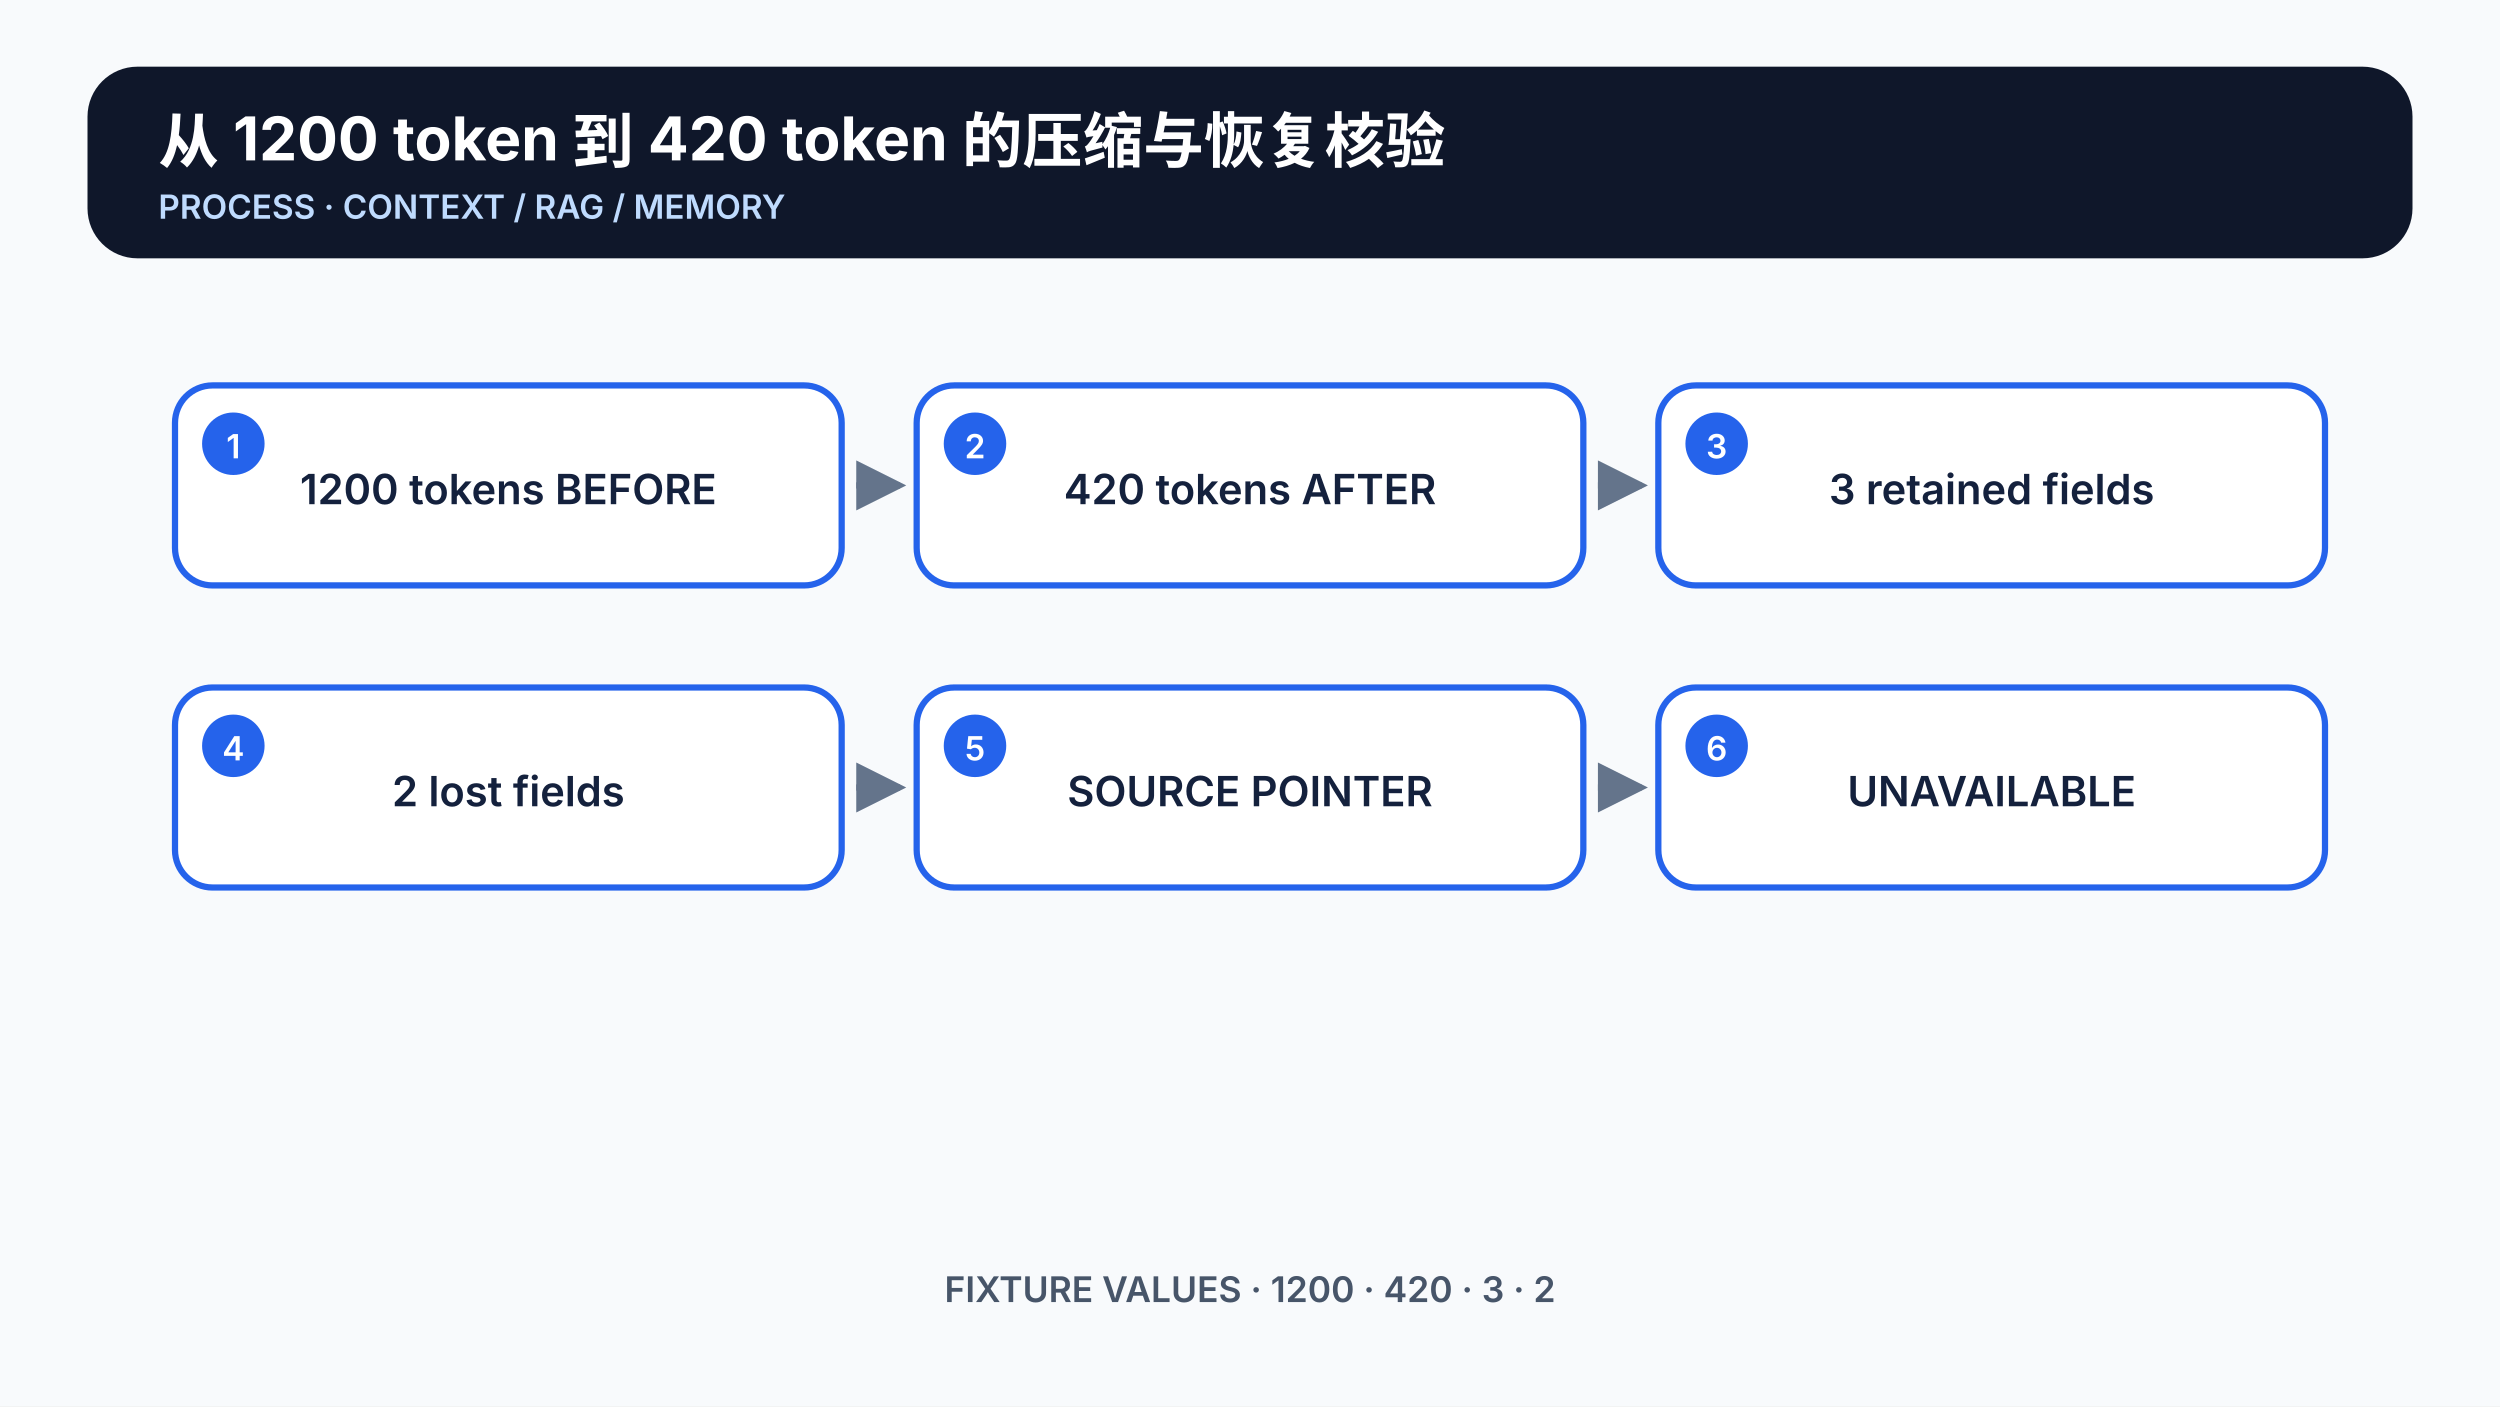
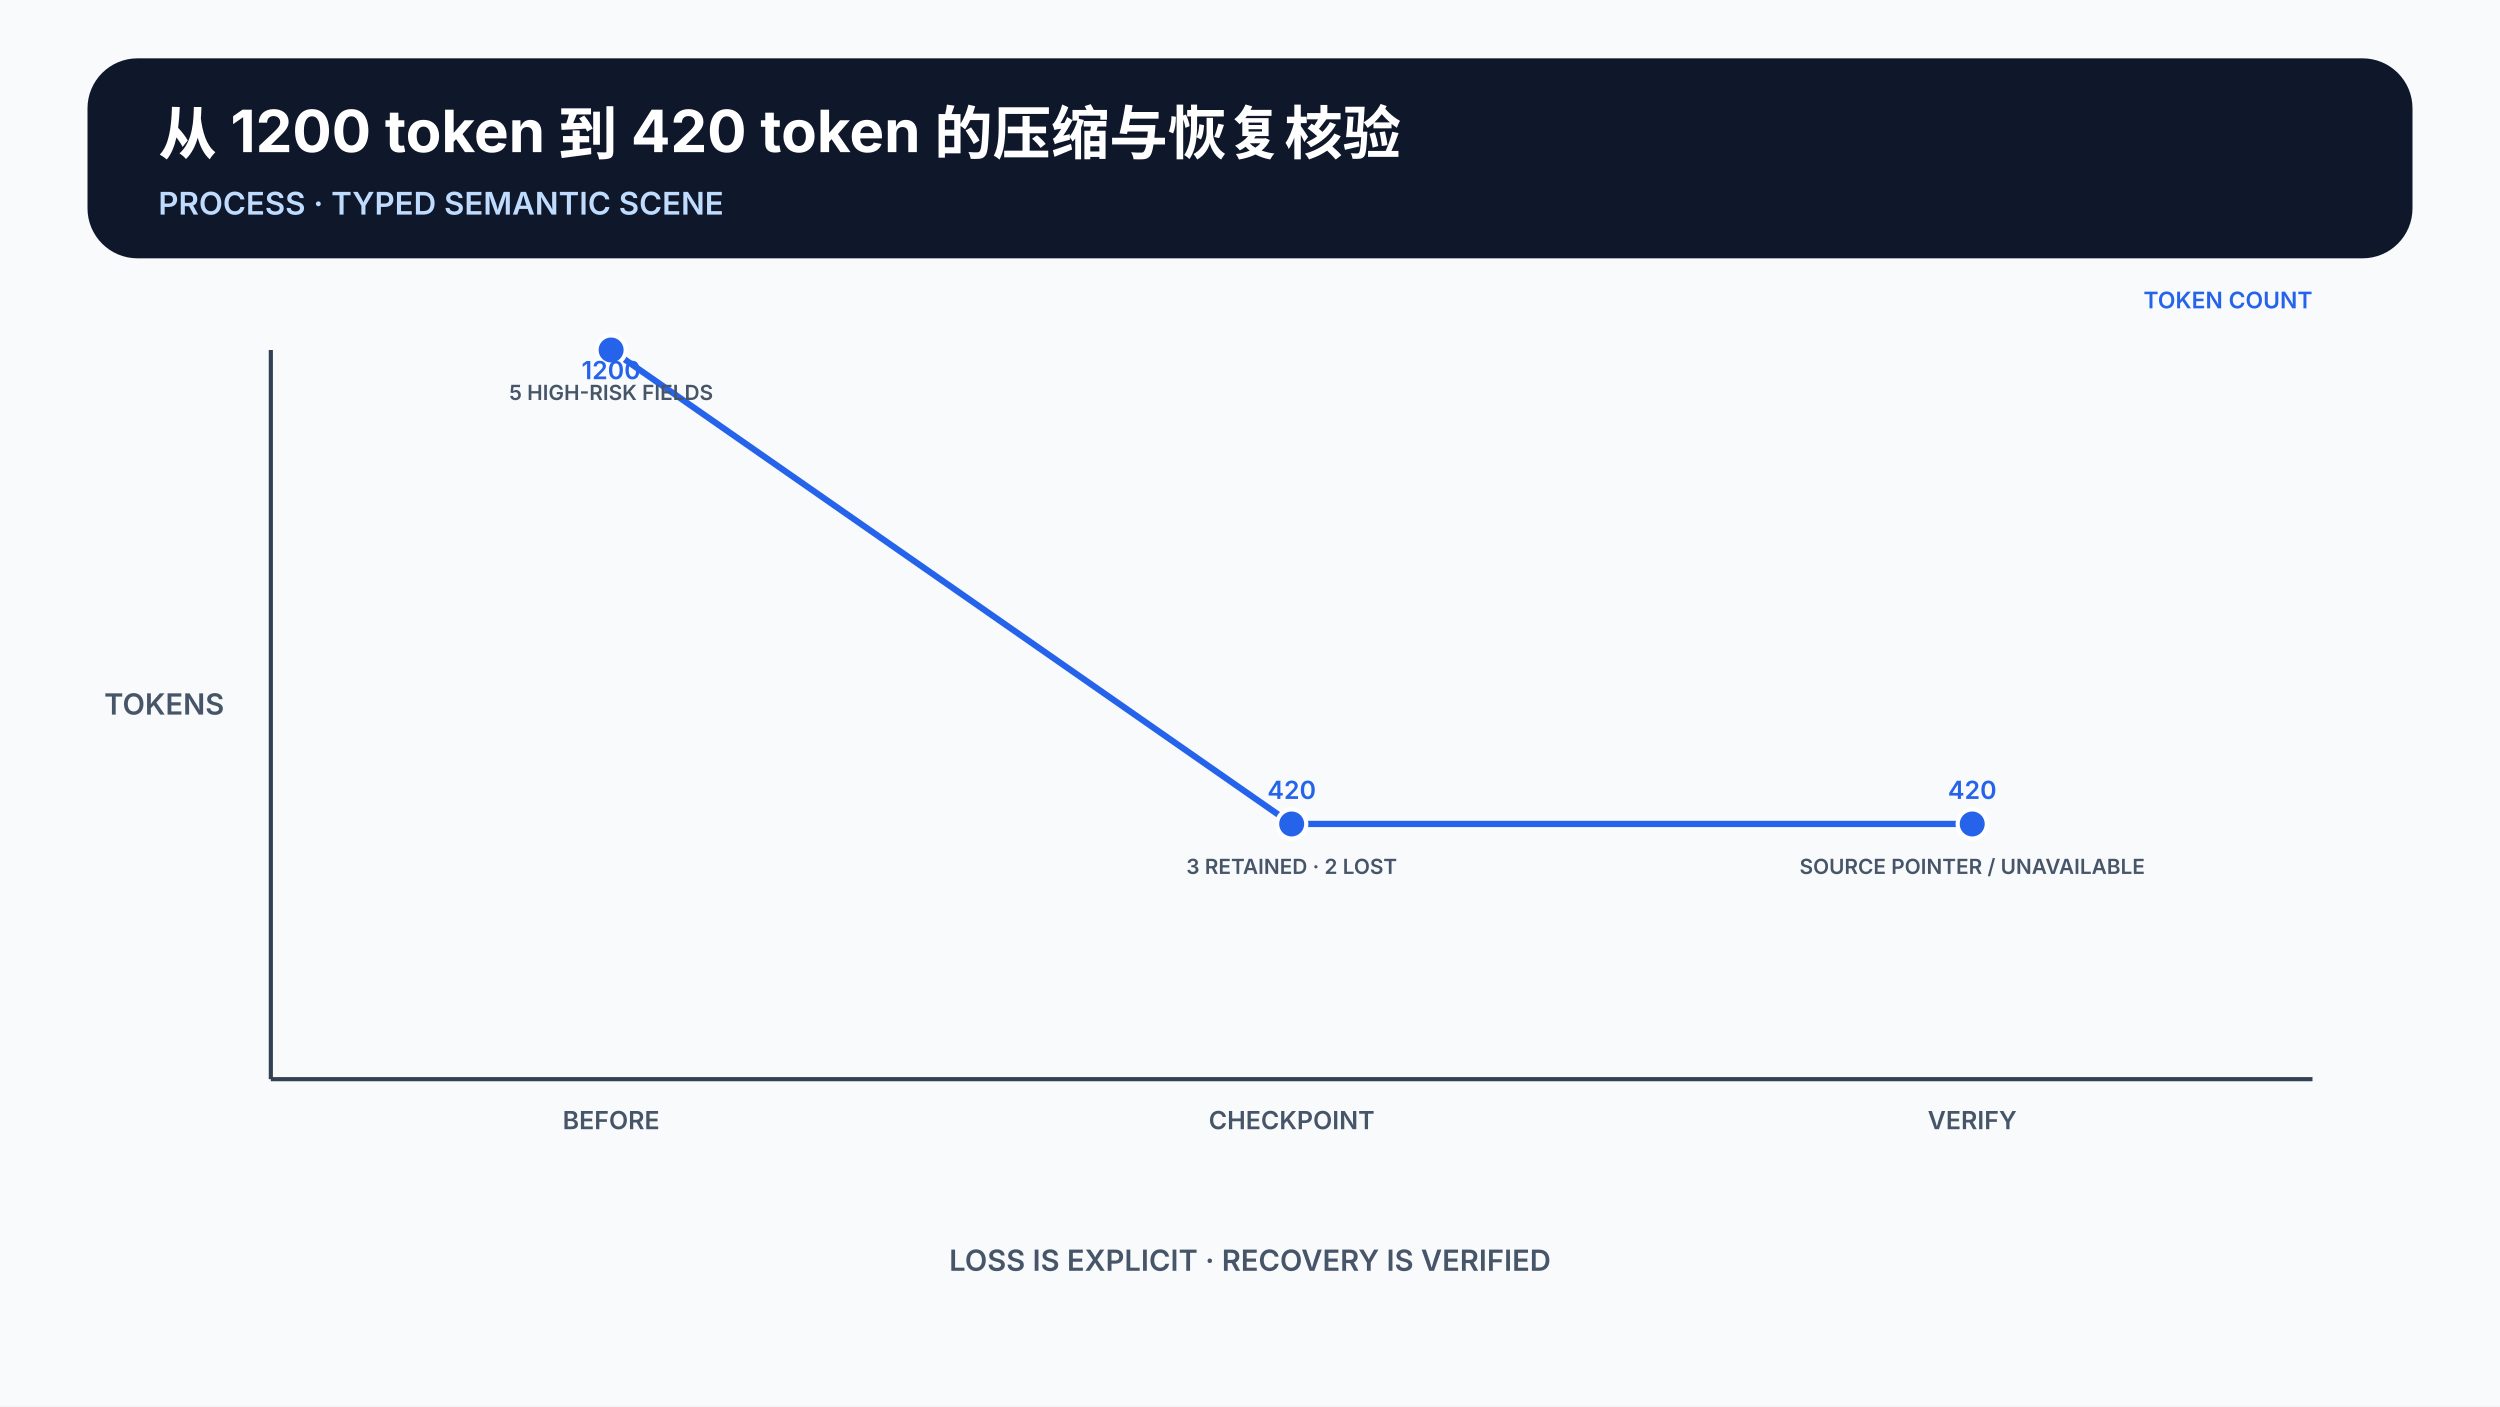
<svg xmlns="http://www.w3.org/2000/svg" width="1200" height="675" viewBox="0 0 1200 675" role="img" aria-labelledby="visual-context-03-compaction-loss-title visual-context-03-compaction-loss-desc">
  <defs>
-     <marker id="arrow" markerWidth="8" markerHeight="8" refX="7" refY="4" orient="auto">
+     <marker id="visual-context-03-compaction-loss-arrow" markerWidth="8" markerHeight="8" refX="7" refY="4" orient="auto">
      <path d="M0 0 L8 4 L0 8 Z" fill="#64748b" />
    </marker>
  </defs>
  <rect x="0" y="0" width="1200" height="675" fill="#f8fafc" />
-   <rect x="42" y="32" width="1116" height="92" rx="24" fill="#0f172a" />
-   <text x="76" y="78" font-family="Inter, Arial, sans-serif" font-size="29" font-weight="700" fill="#ffffff">从 1200 token 到 420 token 的压缩与恢复核验</text>
-   <text x="76" y="105" font-family="Inter, Arial, sans-serif" font-size="16" font-weight="600" fill="#bfdbfe">PROCESS · CONTEXT / RAG / MEMORY</text>
-   <rect x="84" y="185" width="320" height="96" rx="18" fill="#ffffff" stroke="#2563eb" stroke-width="3" />
-   <circle cx="112" cy="213" r="15" fill="#2563eb" />
-   <text x="112" y="220" font-family="Inter, Arial, sans-serif" font-size="16" font-weight="600" fill="#ffffff" text-anchor="middle">1</text>
-   <text x="244" y="242" font-family="Inter, Arial, sans-serif" font-size="20" font-weight="600" fill="#14213d" text-anchor="middle">1200 tokens BEFORE</text>
-   <rect x="440" y="185" width="320" height="96" rx="18" fill="#ffffff" stroke="#2563eb" stroke-width="3" />
-   <circle cx="468" cy="213" r="15" fill="#2563eb" />
-   <text x="468" y="220" font-family="Inter, Arial, sans-serif" font-size="16" font-weight="600" fill="#ffffff" text-anchor="middle">2</text>
-   <text x="600" y="242" font-family="Inter, Arial, sans-serif" font-size="20" font-weight="600" fill="#14213d" text-anchor="middle">420 tokens AFTER</text>
-   <line x1="411" y1="233" x2="432" y2="233" stroke="#64748b" stroke-width="3" marker-end="url(#arrow)" />
-   <rect x="796" y="185" width="320" height="96" rx="18" fill="#ffffff" stroke="#2563eb" stroke-width="3" />
-   <circle cx="824" cy="213" r="15" fill="#2563eb" />
-   <text x="824" y="220" font-family="Inter, Arial, sans-serif" font-size="16" font-weight="600" fill="#ffffff" text-anchor="middle">3</text>
-   <text x="956" y="242" font-family="Inter, Arial, sans-serif" font-size="20" font-weight="600" fill="#14213d" text-anchor="middle">3 retained fields</text>
-   <line x1="767" y1="233" x2="788" y2="233" stroke="#64748b" stroke-width="3" marker-end="url(#arrow)" />
-   <rect x="84" y="330" width="320" height="96" rx="18" fill="#ffffff" stroke="#2563eb" stroke-width="3" />
-   <circle cx="112" cy="358" r="15" fill="#2563eb" />
-   <text x="112" y="365" font-family="Inter, Arial, sans-serif" font-size="16" font-weight="600" fill="#ffffff" text-anchor="middle">4</text>
-   <text x="244" y="387" font-family="Inter, Arial, sans-serif" font-size="20" font-weight="600" fill="#14213d" text-anchor="middle">2 lost fields</text>
-   <rect x="440" y="330" width="320" height="96" rx="18" fill="#ffffff" stroke="#2563eb" stroke-width="3" />
-   <circle cx="468" cy="358" r="15" fill="#2563eb" />
-   <text x="468" y="365" font-family="Inter, Arial, sans-serif" font-size="16" font-weight="600" fill="#ffffff" text-anchor="middle">5</text>
-   <text x="600" y="387" font-family="Inter, Arial, sans-serif" font-size="20" font-weight="600" fill="#14213d" text-anchor="middle">SOURCE POINTER</text>
-   <line x1="411" y1="378" x2="432" y2="378" stroke="#64748b" stroke-width="3" marker-end="url(#arrow)" />
-   <rect x="796" y="330" width="320" height="96" rx="18" fill="#ffffff" stroke="#2563eb" stroke-width="3" />
-   <circle cx="824" cy="358" r="15" fill="#2563eb" />
-   <text x="824" y="365" font-family="Inter, Arial, sans-serif" font-size="16" font-weight="600" fill="#ffffff" text-anchor="middle">6</text>
-   <text x="956" y="387" font-family="Inter, Arial, sans-serif" font-size="20" font-weight="600" fill="#14213d" text-anchor="middle">UNAVAILABLE</text>
-   <line x1="767" y1="378" x2="788" y2="378" stroke="#64748b" stroke-width="3" marker-end="url(#arrow)" />
-   <text x="600" y="625" font-family="Inter, Arial, sans-serif" font-size="17" font-weight="600" fill="#475569" text-anchor="middle">FIXTURE VALUES · 1200 · 420 · 3 · 2</text>
+   <rect x="42" y="28" width="1116" height="96" rx="24" fill="#0f172a" />
+   <text x="76" y="74" font-family="Inter, Arial, sans-serif" font-size="28" font-weight="700" fill="#ffffff" text-anchor="start">从 1200 token 到 420 token 的压缩与恢复核验</text>
+   <text x="76" y="103" font-family="Inter, Arial, sans-serif" font-size="15" font-weight="600" fill="#bfdbfe" text-anchor="start">PROCESS · TYPED SEMANTIC SCENE</text>
+   <polyline id="visual-context-03-compaction-loss-series-token-count" points="293.333,168 620,395.5 946.667,395.5" fill="none" stroke="#2563eb" stroke-width="3" />
+   <line id="visual-context-03-compaction-loss-axis-y" x1="130" y1="168" x2="130" y2="518" stroke="#334155" stroke-width="2" />
+   <line id="visual-context-03-compaction-loss-axis-x" x1="130" y1="518" x2="1110" y2="518" stroke="#334155" stroke-width="2" />
+   <text x="50" y="343" font-family="Inter, Arial, sans-serif" font-size="14" font-weight="600" fill="#475569" text-anchor="start">TOKENS</text>
+   <circle id="visual-context-03-compaction-loss-point-token-count-before" data-row="token-count" data-index="before" data-value="1200" cx="293.333" cy="168" r="7" fill="#2563eb" stroke="#ffffff" stroke-width="2" />
+   <text x="293.333" y="542" font-family="Inter, Arial, sans-serif" font-size="12" font-weight="600" fill="#475569" text-anchor="middle">BEFORE</text>
+   <text x="293.333" y="182" font-family="Inter, Arial, sans-serif" font-size="12" font-weight="600" fill="#2563eb" text-anchor="middle">1200</text>
+   <text x="293.333" y="192" font-family="Inter, Arial, sans-serif" font-size="10" font-weight="600" fill="#475569" text-anchor="middle">5 HIGH-RISK FIELDS</text>
+   <circle id="visual-context-03-compaction-loss-point-token-count-checkpoint" data-row="token-count" data-index="checkpoint" data-value="420" cx="620" cy="395.5" r="7" fill="#2563eb" stroke="#ffffff" stroke-width="2" />
+   <text x="620" y="542" font-family="Inter, Arial, sans-serif" font-size="12" font-weight="600" fill="#475569" text-anchor="middle">CHECKPOINT</text>
+   <text x="620" y="383.5" font-family="Inter, Arial, sans-serif" font-size="12" font-weight="600" fill="#2563eb" text-anchor="middle">420</text>
+   <text x="620" y="419.5" font-family="Inter, Arial, sans-serif" font-size="10" font-weight="600" fill="#475569" text-anchor="middle">3 RETAINED · 2 LOST</text>
+   <circle id="visual-context-03-compaction-loss-point-token-count-verify" data-row="token-count" data-index="verify" data-value="420" cx="946.667" cy="395.5" r="7" fill="#2563eb" stroke="#ffffff" stroke-width="2" />
+   <text x="946.667" y="542" font-family="Inter, Arial, sans-serif" font-size="12" font-weight="600" fill="#475569" text-anchor="middle">VERIFY</text>
+   <text x="946.667" y="383.5" font-family="Inter, Arial, sans-serif" font-size="12" font-weight="600" fill="#2563eb" text-anchor="middle">420</text>
+   <text x="946.667" y="419.5" font-family="Inter, Arial, sans-serif" font-size="10" font-weight="600" fill="#475569" text-anchor="middle">SOURCE POINTER / UNAVAILABLE</text>
+   <text x="1110" y="148" font-family="Inter, Arial, sans-serif" font-size="11" font-weight="600" fill="#2563eb" text-anchor="end">TOKEN COUNT</text>
+   <text x="600" y="610" font-family="Inter, Arial, sans-serif" font-size="14" font-weight="600" fill="#475569" text-anchor="middle">LOSS IS EXPLICIT · RECOVERY IS VERIFIED</text>
</svg>
